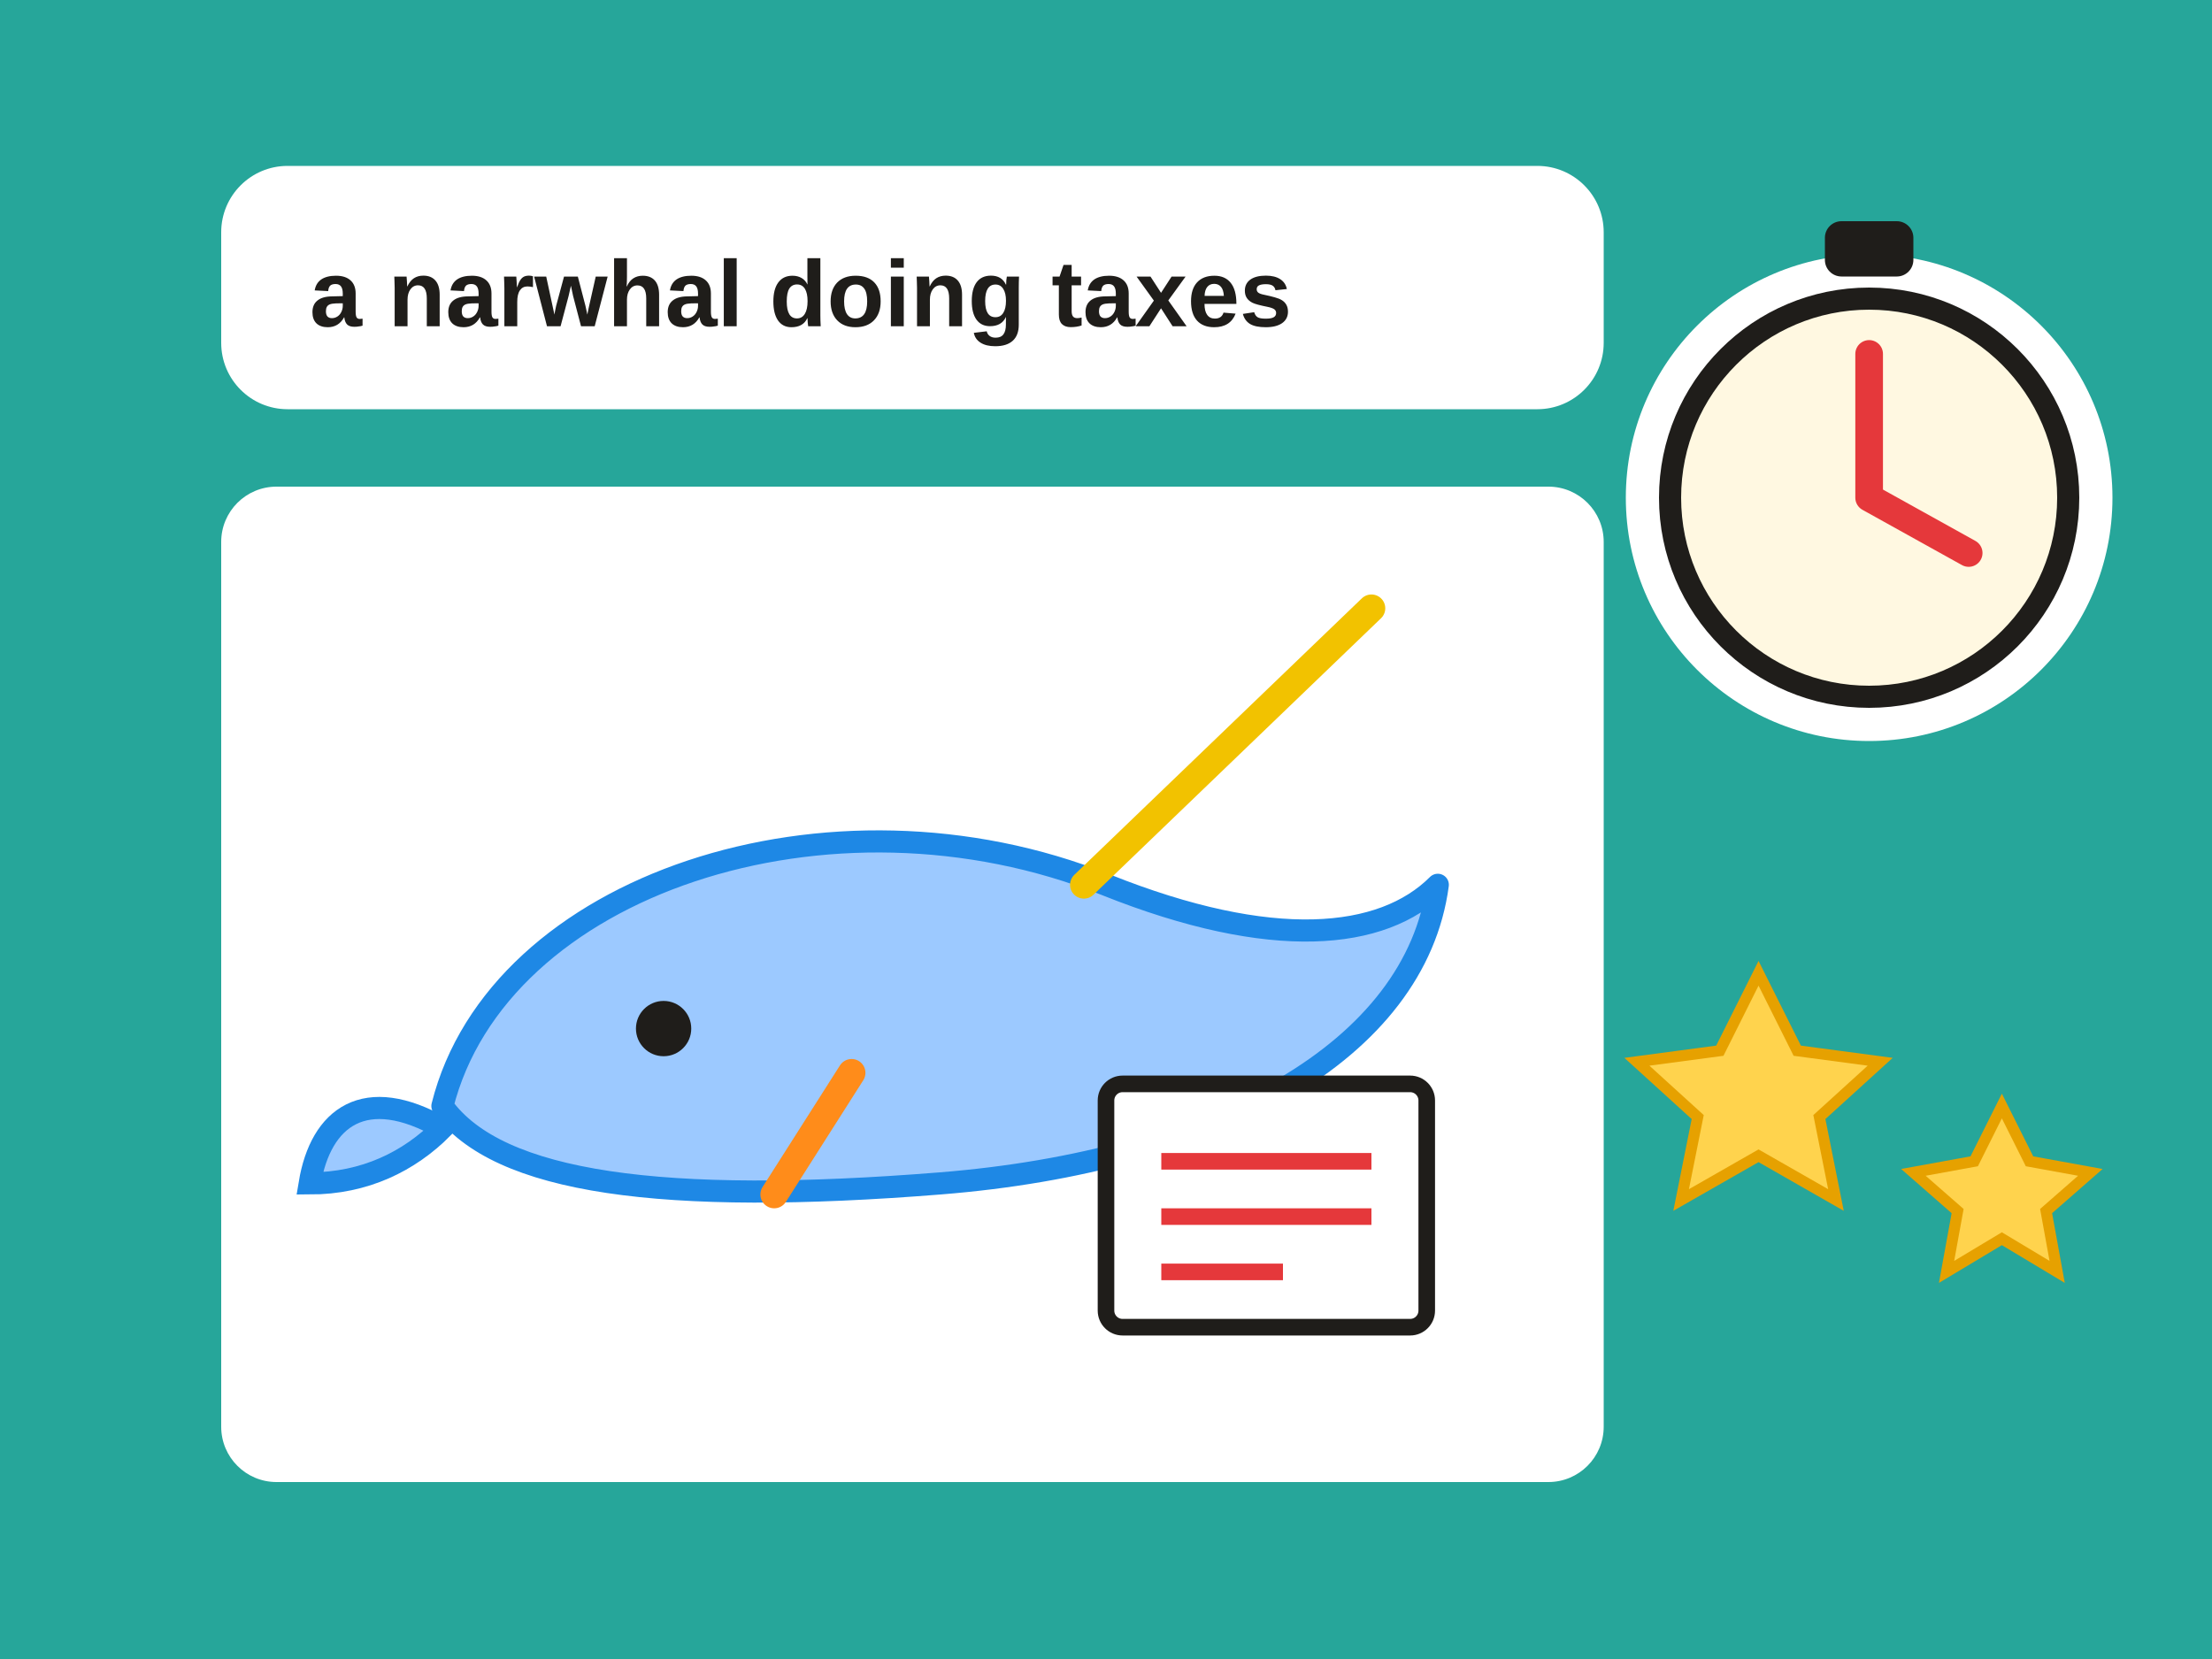
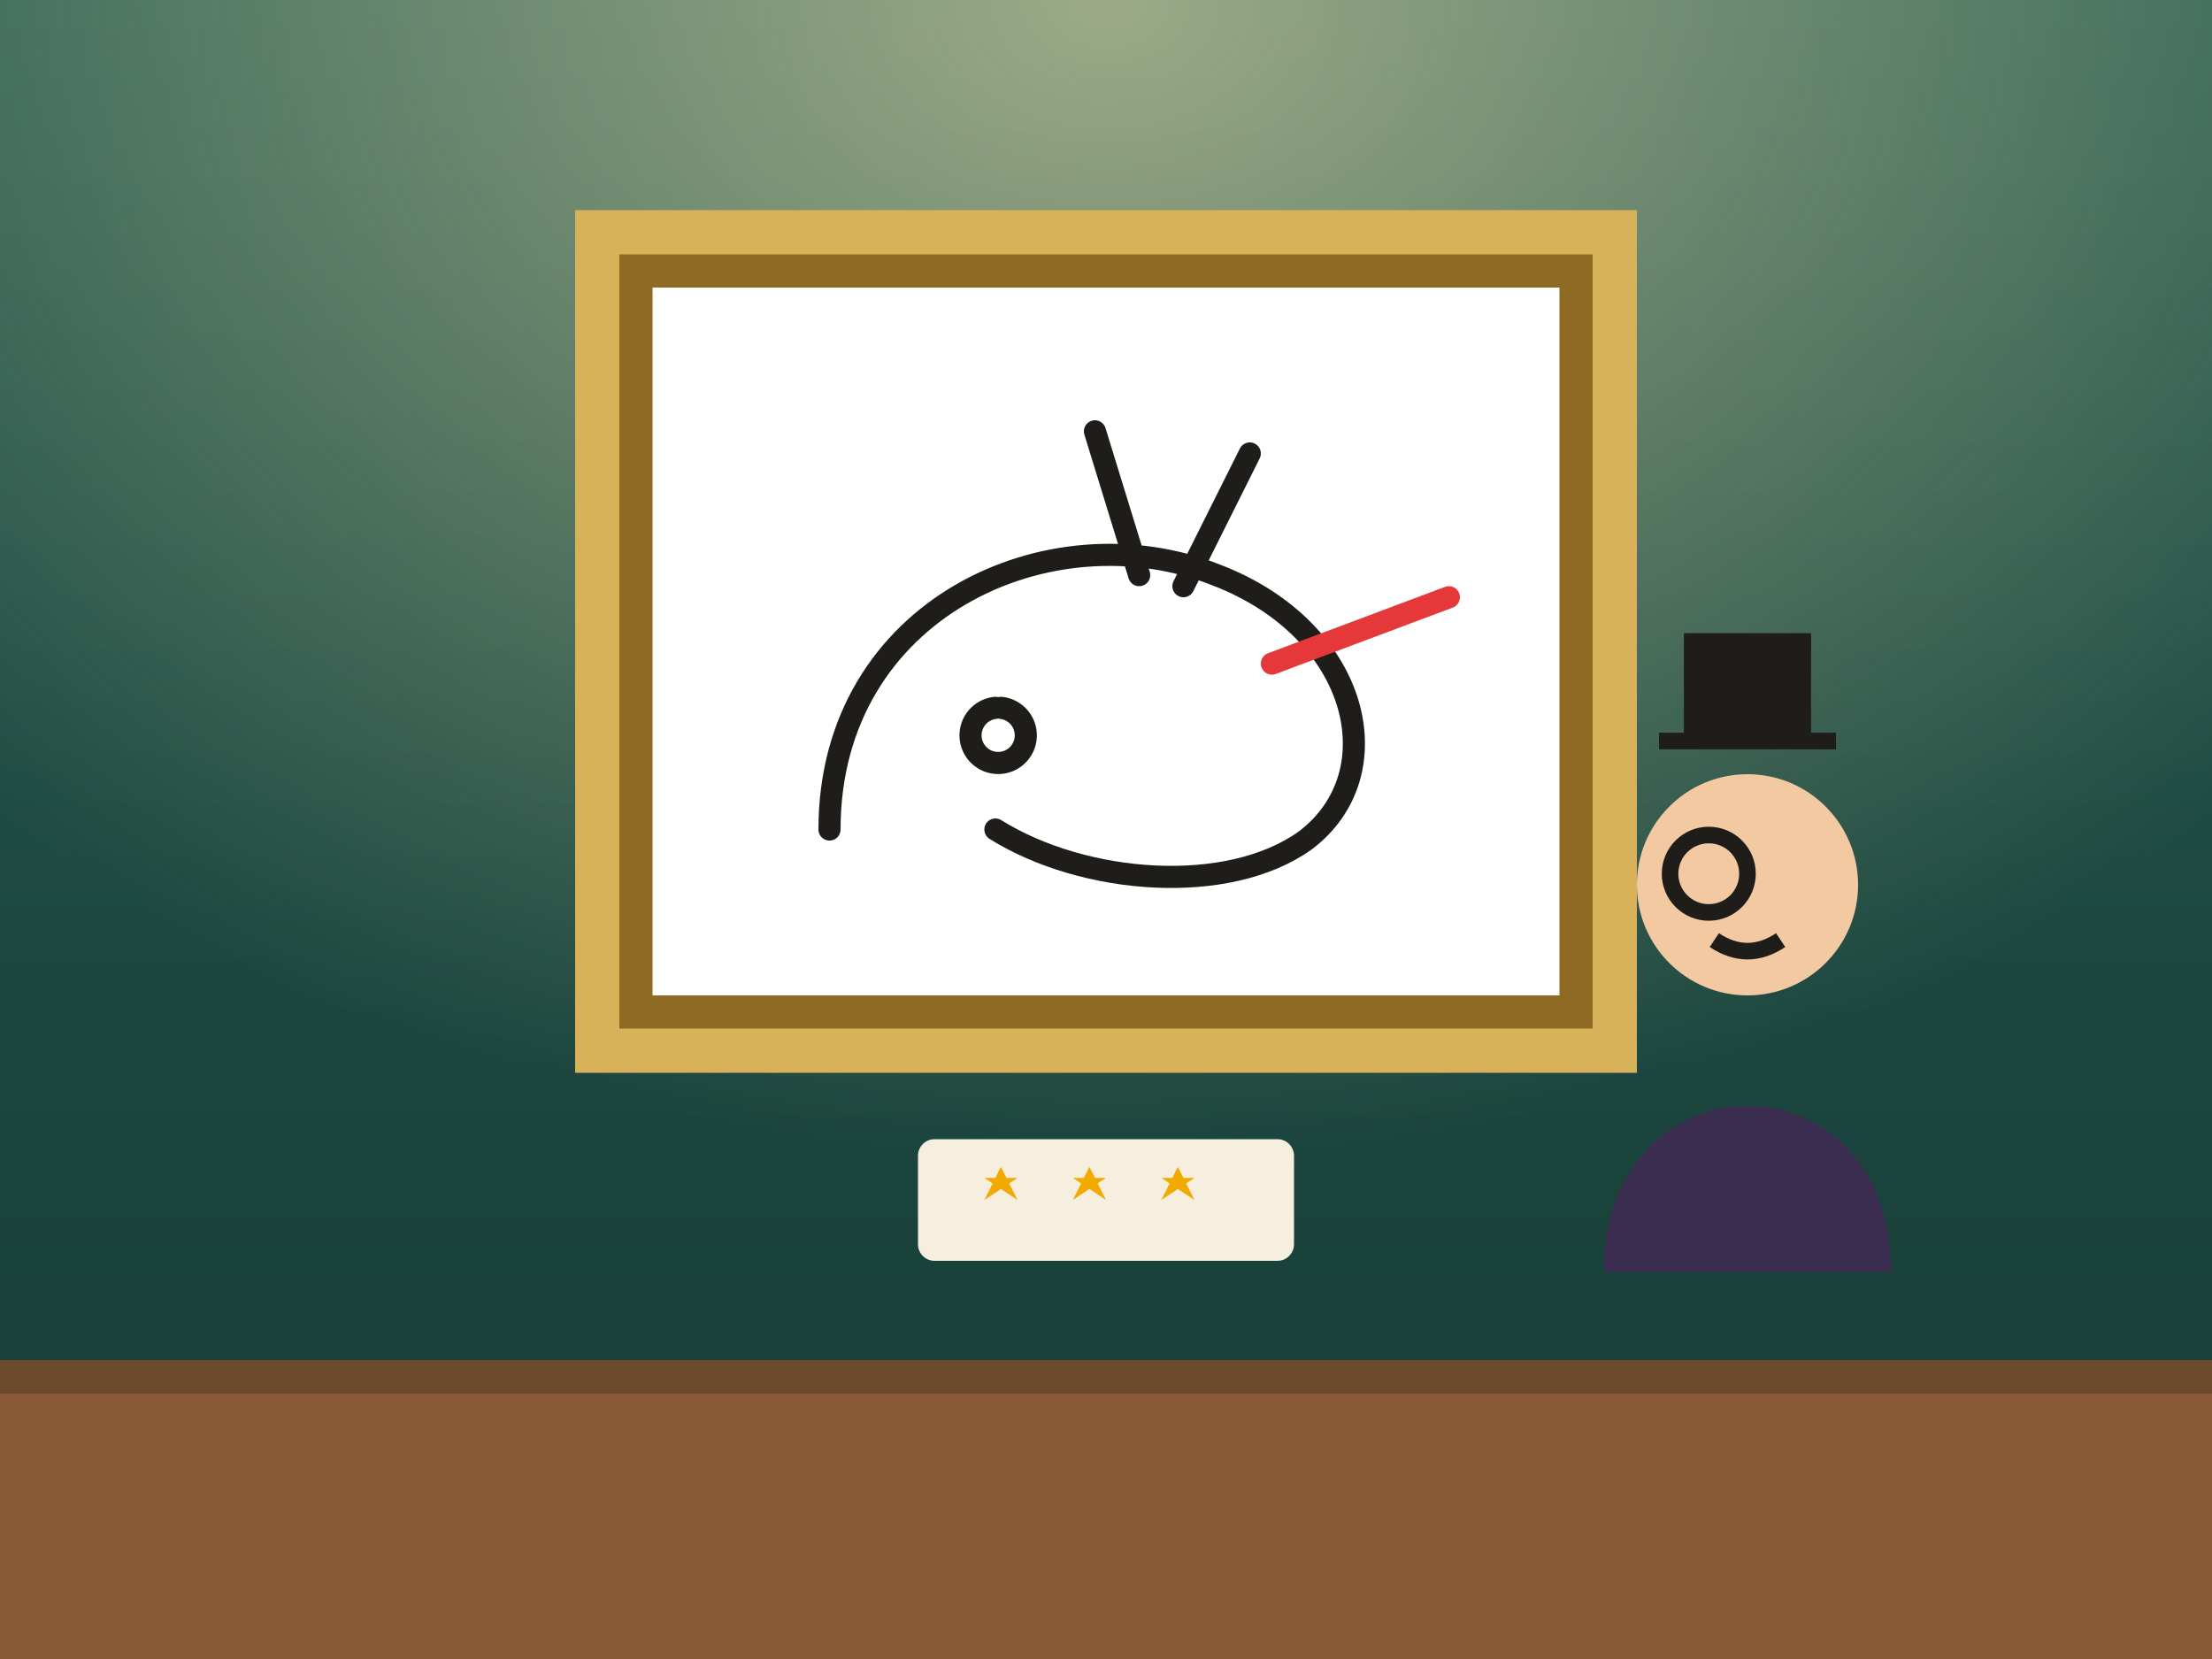
<svg xmlns="http://www.w3.org/2000/svg" viewBox="0 0 400 300">
-   <rect width="400" height="300" fill="#26a69a" />
-   <rect x="40" y="30" width="250" height="44" rx="12" fill="#fff" />
-   <text x="56" y="59" font-family="Arial, sans-serif" font-weight="900" font-size="17" fill="#1f1d1a">a narwhal doing taxes</text>
-   <rect x="40" y="88" width="250" height="180" rx="10" fill="#fff" />
-   <path d="M80 200c10-40 70-60 120-40 30 12 50 10 60 0-4 30-40 50-90 54-50 4-80 0-90-14z" fill="#9cc9ff" stroke="#1e88e5" stroke-width="4" stroke-linejoin="round" />
-   <path d="M196 160l52-50" stroke="#f2c200" stroke-width="5" stroke-linecap="round" />
-   <circle cx="120" cy="186" r="5" fill="#1f1d1a" />
-   <path d="M80 204c-14-8-22-2-24 10 10 0 18-4 24-10z" fill="#9cc9ff" stroke="#1e88e5" stroke-width="4" />
-   <rect x="200" y="196" width="58" height="44" rx="3" fill="#fff" stroke="#1f1d1a" stroke-width="3" />
-   <path d="M210 210h38M210 220h38M210 230h22" stroke="#e5383b" stroke-width="3" />
-   <path d="M140 216l14-22" stroke="#ff8c1a" stroke-width="5" stroke-linecap="round" />
-   <circle cx="338" cy="90" r="44" fill="#fff" />
-   <circle cx="338" cy="90" r="36" fill="#fff8e1" stroke="#1f1d1a" stroke-width="4" />
-   <path d="M338 90V64M338 90l18 10" stroke="#e5383b" stroke-width="5" stroke-linecap="round" />
-   <rect x="330" y="40" width="16" height="10" rx="3" fill="#1f1d1a" />
-   <g fill="#ffd34d" stroke="#e6a100" stroke-width="2">
-     <path d="M318 176l7 14 15 2-11 10 3 15-14-8-14 8 3-15-11-10 15-2z" />
-     <path d="M362 200l5 10 11 2-8 7 2 11-10-6-10 6 2-11-8-7 11-2z" />
+   <defs>
+     <linearGradient id="w" x1="0" y1="0" x2="0" y2="1">
+       <stop offset="0" stop-color="#245a50" />
+       <stop offset="1" stop-color="#163a34" />
+     </linearGradient>
+     <radialGradient id="l" cx=".5" cy="0" r=".7">
+       <stop offset="0" stop-color="#ffecb4" stop-opacity=".55" />
+       <stop offset="1" stop-color="#ffecb4" stop-opacity="0" />
+     </radialGradient>
+   </defs>
+   <rect width="400" height="300" fill="url(#w)" />
+   <rect width="400" height="300" fill="url(#l)" />
+   <rect y="246" width="400" height="54" fill="#8a5a36" />
+   <rect y="246" width="400" height="6" fill="#6b4a2e" />
+   <rect x="104" y="38" width="192" height="156" fill="#d8b25a" />
+   <rect x="112" y="46" width="176" height="140" fill="#8f6a22" />
+   <rect x="118" y="52" width="164" height="128" fill="#fff" />
+   <path d="M150 150 C150 110 190 92 220 104 C246 114 252 140 236 152 C222 162 196 160 180 150 M206 104 L198 78 M214 106 L226 82 M180 128 a5 5 0 1 0 1 0" fill="none" stroke="#1f1d1a" stroke-width="4" stroke-linecap="round" />
+   <path d="M230 120 L262 108" stroke="#e5383b" stroke-width="4" stroke-linecap="round" />
+   <rect x="166" y="206" width="68" height="22" rx="3" fill="#f6efe0" />
+   <g fill="#f2a900">
+     <path d="M178 217 l3 -6 l3 6 l-6 -4 h6 z" />
+     <path d="M194 217 l3 -6 l3 6 l-6 -4 h6 z" />
+     <path d="M210 217 l3 -6 l3 6 l-6 -4 h6 z" />
+   </g>
+   <g transform="translate(316 160)">
+     <circle r="20" fill="#f2c9a0" />
+     <circle cx="-7" cy="-2" r="7" fill="none" stroke="#1f1d1a" stroke-width="3" />
+     <path d="M-10 -26 h20 v-18 h-20 z M-16 -26 h32" fill="#1f1d1a" stroke="#1f1d1a" stroke-width="3" />
+     <path d="M-6 10 q6 4 12 0" stroke="#1f1d1a" stroke-width="3" fill="none" />
+     <path d="M-26 70 C-26 30 26 30 26 70" fill="#3b2d4f" />
  </g>
</svg>
